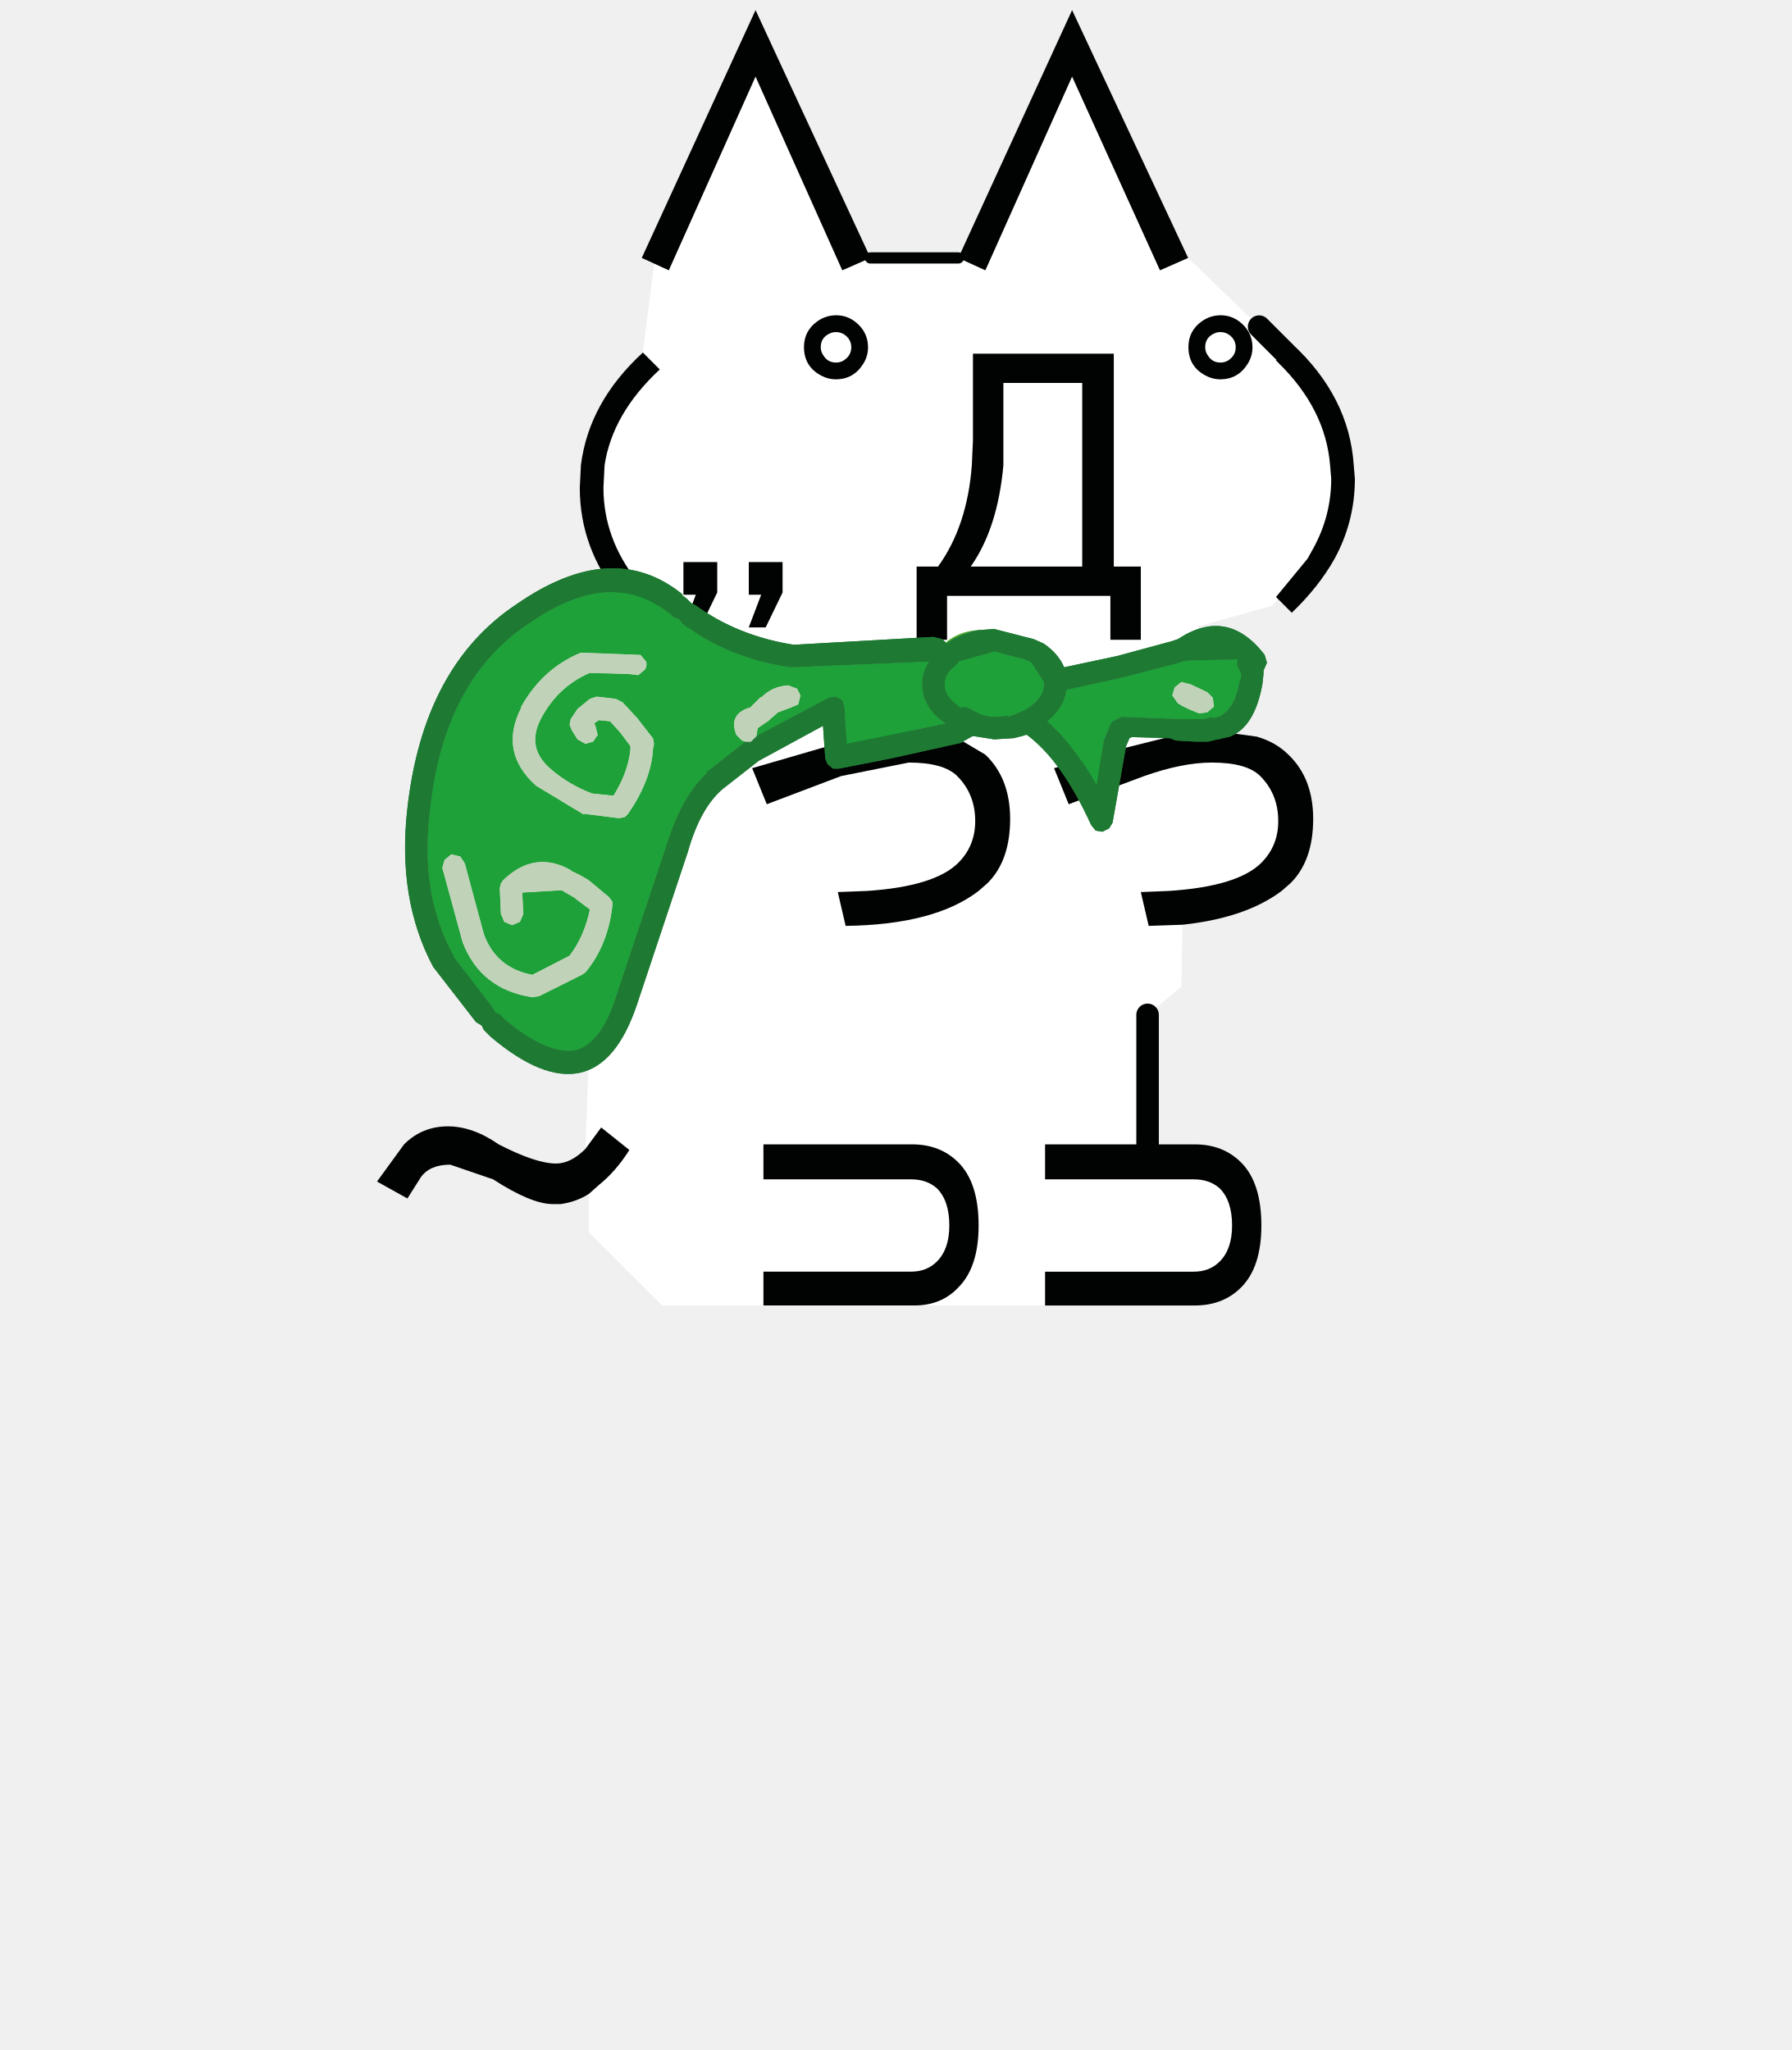
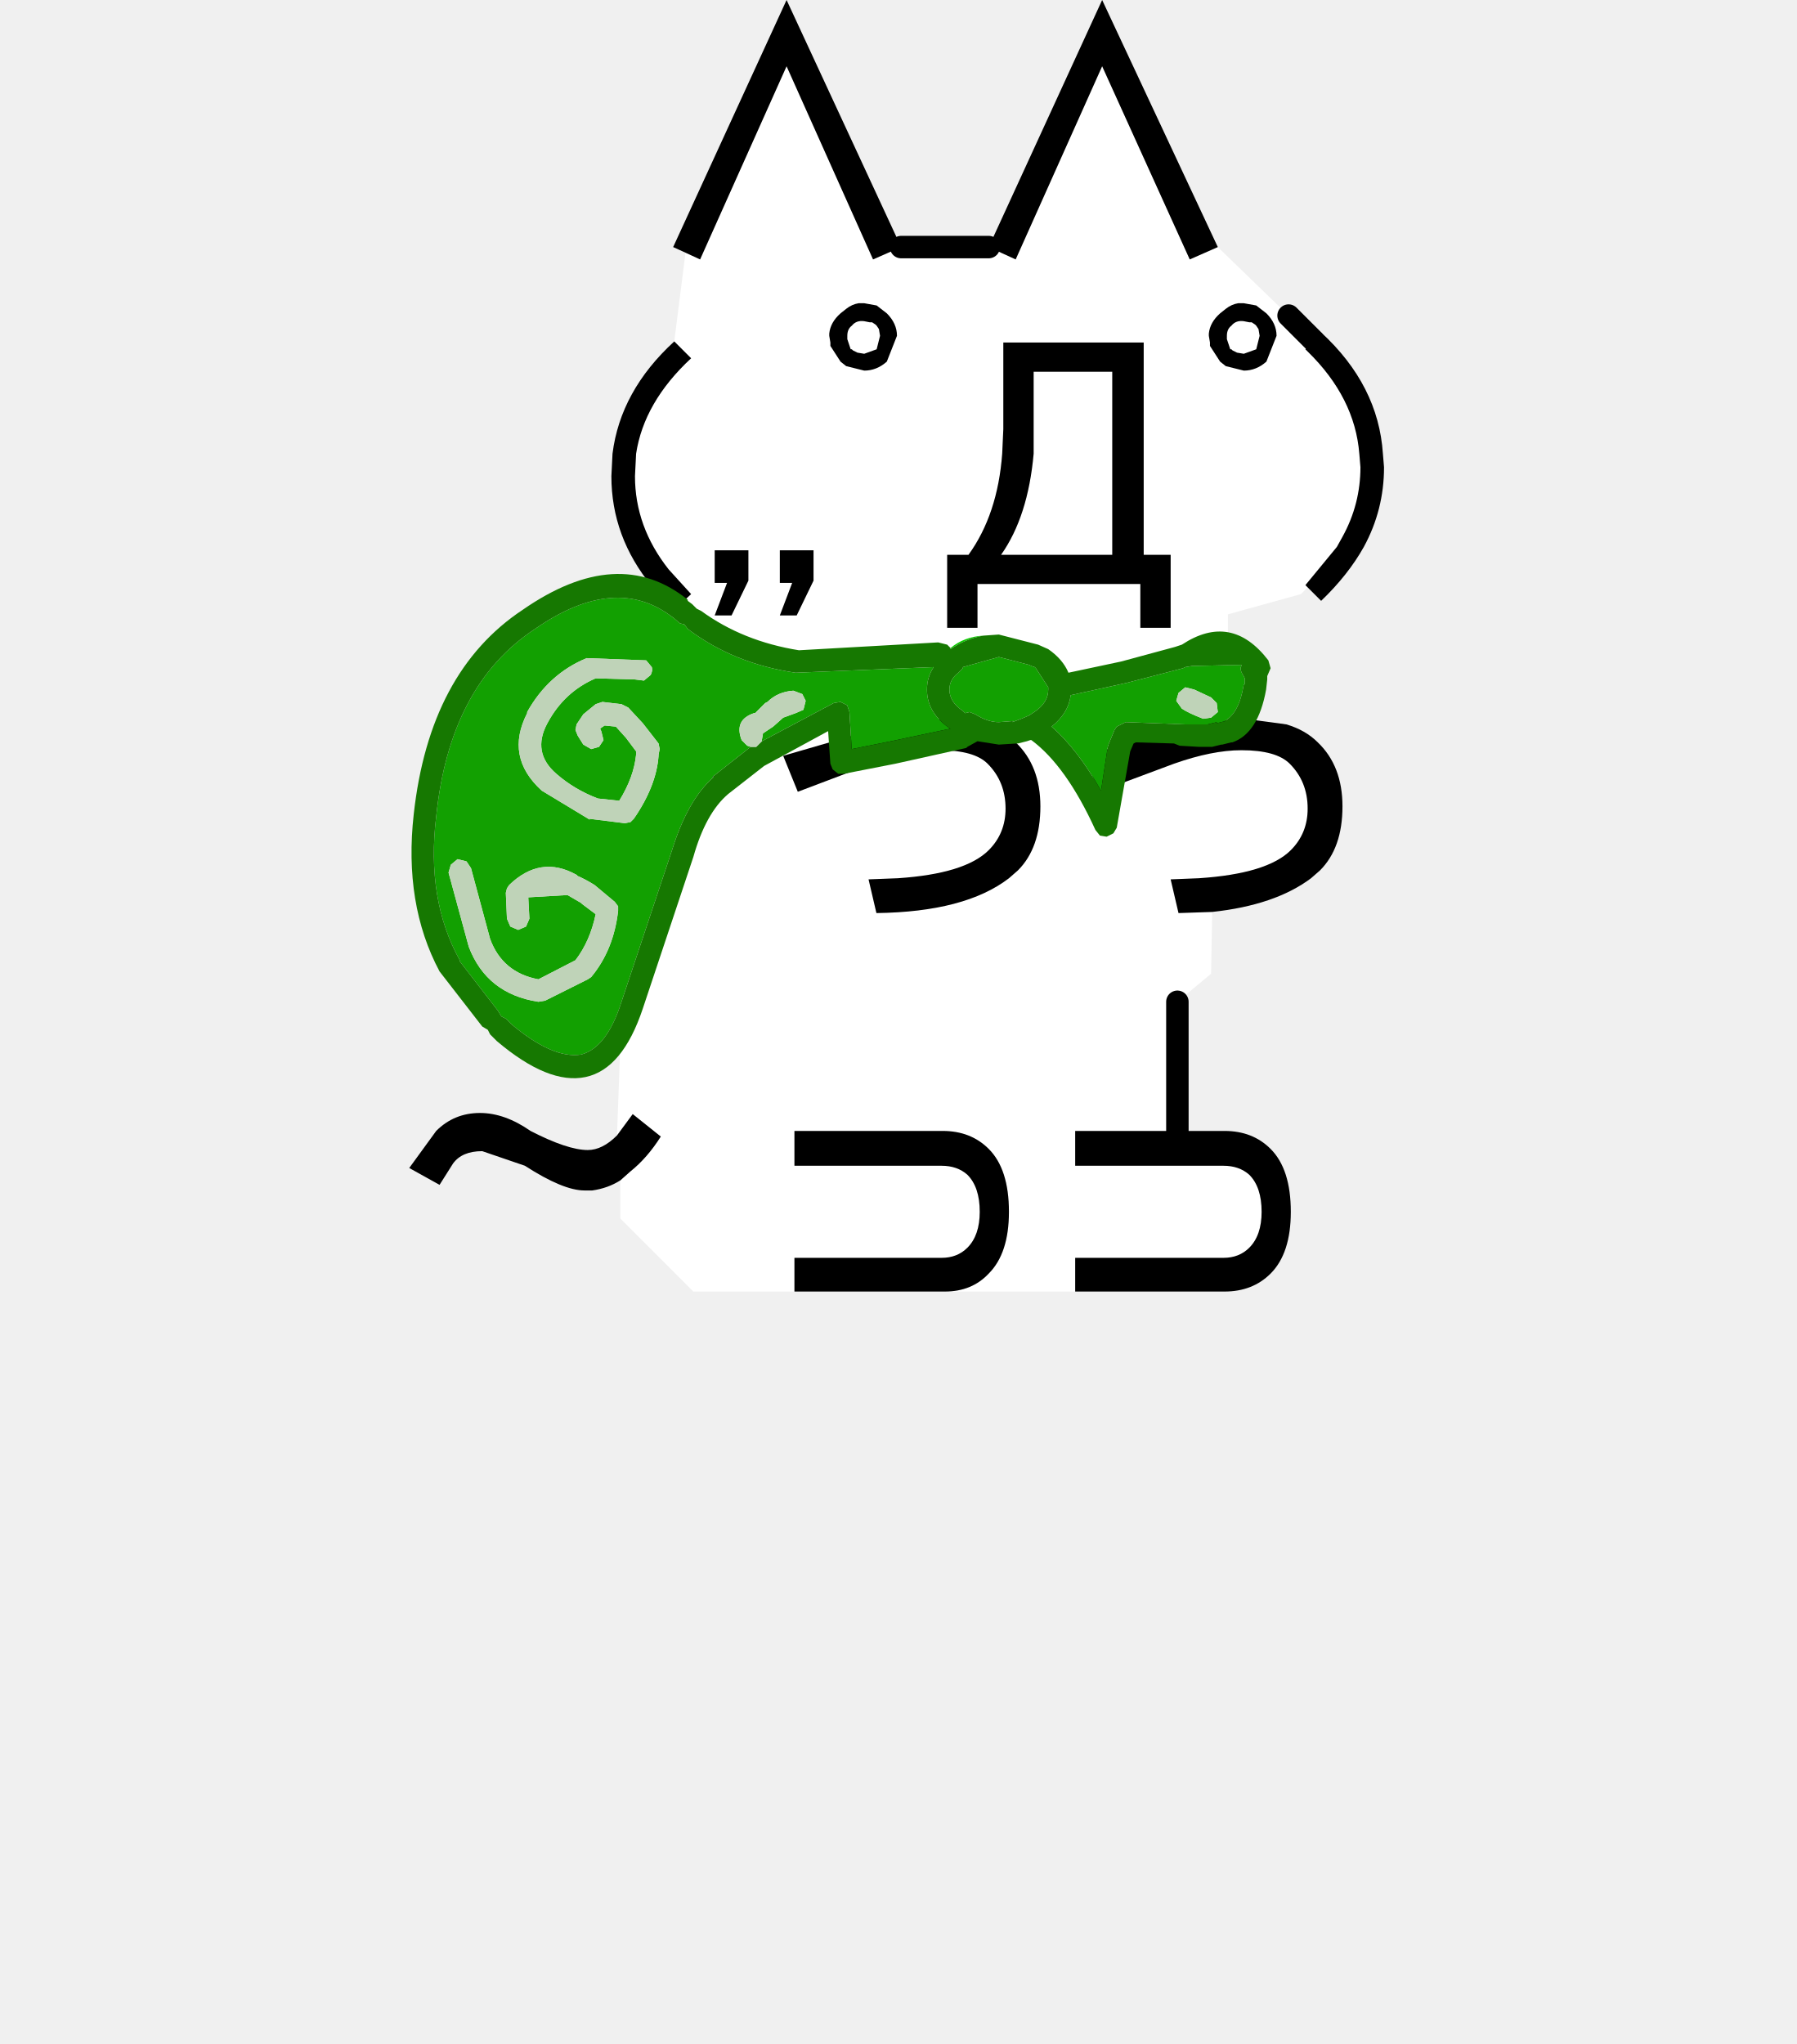
- <svg xmlns="http://www.w3.org/2000/svg" version="1.1" id="front-sitting" x="0px" y="0px" width="159px" height="182px" viewBox="0 0 159 182" style="enable-background:new 0 0 159 182;" xml:space="preserve">
-   <path style="fill:#FFFFFF;" d="M113.966,31.199l-0.699,0.8l0.199,0.2c2.801,2.733,4.332,5.767,4.6,9.101l0.1,1.199  c0,2.2-0.531,4.268-1.6,6.2l-0.5,0.9l-2.799,3.399l0.199,0.2l-0.6,0.601l-6.5,1.8v9.399l-2.5,0.4l-4,1L93.565,68.2l1.301,3.199  l6.699-2.5c2.268-0.801,4.268-1.199,6-1.199c2.068,0,3.5,0.398,4.301,1.199c1.066,1.066,1.6,2.4,1.6,4c0,1.467-0.5,2.699-1.5,3.699  c-1.4,1.4-4.133,2.234-8.199,2.5l-2.5,0.102l0.699,3l3-0.102l-0.1,5.5l-3,2.5v11.5h-9.1v3.102h13.199  c0.934,0,1.699,0.266,2.301,0.799c0.732,0.732,1.1,1.834,1.1,3.301c0,1.4-0.367,2.467-1.1,3.199c-0.602,0.6-1.367,0.9-2.301,0.9  H92.767v3H81.165c1.602,0,2.9-0.533,3.9-1.6c1.201-1.201,1.801-3.033,1.801-5.5c0-2.533-0.6-4.4-1.801-5.6  c-1.066-1.066-2.432-1.602-4.1-1.602H67.767v3.102h13.1c0.932,0,1.699,0.266,2.299,0.799c0.734,0.732,1.102,1.834,1.102,3.301  c0,1.4-0.367,2.467-1.102,3.199c-0.6,0.6-1.367,0.9-2.299,0.9h-13.1v3h-9l-6.5-6.5v-3.4l0.898-0.799c1-0.801,1.9-1.834,2.701-3.102  l-2.5-2l-1.4,1.9l0.801-21.9l3.5-25.6l0.799,0.7l1.5-1.399l-2-2.2c-2-2.533-3-5.3-3-8.3l0.1-2c0.469-3.067,2.102-5.9,4.9-8.5  l-1.5-1.5l1-7.9l1.301,0.6L67.065,6.8l7.701,17.199l2.5-1.1h7.799l2.4,1.1L95.165,6.8l7.801,17.199l2.5-1.1l6.301,6.1l2.299,2.2  H113.966 M86.267,41.3c-0.268,3.6-1.268,6.6-3,9h-1.9v6.5h2.699v-3.9h14.5v3.9h2.701v-6.5h-2.4v-18.9h-12.5v7.7L86.267,41.3   M89.065,39.1v-5.101h7V50.3h-9.9c1.602-2.268,2.566-5.268,2.9-9V39.1 M84.767,65.399l-3.801-0.5l-4,0.5l-4,1L66.767,68.2  l1.299,3.199l6.6-2.5l6-1.199c2.066,0,3.5,0.398,4.301,1.199c1.066,1.066,1.6,2.4,1.6,4c0,1.467-0.5,2.699-1.5,3.699  c-1.4,1.4-4.1,2.234-8.1,2.5l-2.6,0.102l0.699,3c5.268-0.066,9.201-1.102,11.801-3.102l0.799-0.699c1.334-1.332,2-3.234,2-5.699  c0-2.4-0.732-4.301-2.199-5.701L84.767,65.399 M67.966,55.699l1.5-3.1v-2.7h-3v2.9h1.1l-1.1,2.899H67.966 M63.665,52.6v-2.7h-3v2.9  h1.102l-1.102,2.899h1.5L63.665,52.6" />
-   <path style="fill:#010202;" d="M95.165,0.899l10.301,22l-2.5,1.1L95.165,6.8l-7.699,17.199l-2.4-1.1L95.165,0.899 M56.966,22.899  l10.1-22l10.201,22l-2.5,1.1L67.065,6.8l-7.699,17.199l-1.301-0.6L56.966,22.899 M55.065,53.1c-2.4-2.934-3.6-6.2-3.6-9.8l0.1-2  c0.467-3.733,2.301-7.067,5.5-10l1.5,1.5c-2.799,2.6-4.432,5.433-4.9,8.5l-0.1,2c0,3,1,5.767,3,8.3l2,2.2l-1.5,1.399l-0.799-0.7  L55.065,53.1 M49.767,106.899h-0.701c-1.268,0-3.033-0.734-5.299-2.199l-3.801-1.301c-1.199,0-2.066,0.367-2.6,1.1l-1.201,1.9  l-2.699-1.5l2.4-3.301c1.066-1.066,2.365-1.6,3.9-1.6c1.465,0,2.965,0.533,4.5,1.6c2.199,1.133,3.898,1.701,5.1,1.701  c0.865,0,1.732-0.434,2.6-1.301l1.4-1.9l2.5,2c-0.801,1.268-1.701,2.301-2.701,3.102l-0.898,0.799  C51.532,106.466,50.7,106.767,49.767,106.899 M67.767,115.899v-3h13.1c0.932,0,1.699-0.301,2.299-0.9  c0.734-0.732,1.102-1.799,1.102-3.199c0-1.467-0.367-2.568-1.102-3.301c-0.6-0.533-1.367-0.799-2.299-0.799h-13.1v-3.102h13.199  c1.668,0,3.033,0.535,4.1,1.602c1.201,1.199,1.801,3.066,1.801,5.6c0,2.467-0.6,4.299-1.801,5.5c-1,1.066-2.299,1.6-3.9,1.6H67.767   M106.065,101.599c1.666,0,3.033,0.535,4.1,1.602c1.201,1.199,1.801,3.066,1.801,5.6c0,2.467-0.6,4.299-1.801,5.5  c-1.066,1.066-2.434,1.6-4.1,1.6H92.767v-3h13.199c0.934,0,1.699-0.301,2.301-0.9c0.732-0.732,1.1-1.799,1.1-3.199  c0-1.467-0.367-2.568-1.1-3.301c-0.602-0.533-1.367-0.799-2.301-0.799H92.767v-3.102h9.1H106.065 M107.866,64.899l3.699,0.5  c1.135,0.332,2.068,0.867,2.801,1.6c1.467,1.4,2.199,3.301,2.199,5.701c0,2.465-0.666,4.367-2,5.699l-0.799,0.699  c-2.133,1.602-5.066,2.602-8.801,3l-3,0.102l-0.699-3l2.5-0.102c4.066-0.266,6.799-1.1,8.199-2.5c1-1,1.5-2.232,1.5-3.699  c0-1.6-0.533-2.934-1.6-4c-0.801-0.801-2.232-1.199-4.301-1.199c-1.732,0-3.732,0.398-6,1.199l-6.699,2.5L93.565,68.2l6.301-1.801  l4-1l2.5-0.4L107.866,64.899 M114.065,31.199l0.6-0.7c3.4,3.134,5.234,6.733,5.5,10.801l0.102,1.199c0,2.533-0.602,4.9-1.801,7.101  c-0.934,1.666-2.199,3.267-3.801,4.8l-1.199-1.2l-0.199-0.2l2.799-3.399l0.5-0.9c1.068-1.933,1.6-4,1.6-6.2l-0.1-1.199  c-0.268-3.334-1.799-6.367-4.6-9.101l-0.199-0.2l0.699-0.8H114.065 M86.366,39.1v-7.7h12.5v18.9h2.4v6.5h-2.701v-3.9h-14.5v3.9  h-2.699v-6.5h1.9c1.732-2.4,2.732-5.4,3-9L86.366,39.1 M89.065,41.3c-0.334,3.732-1.299,6.732-2.9,9h9.9V33.999h-7V39.1V41.3   M87.466,66.999c1.467,1.4,2.199,3.301,2.199,5.701c0,2.465-0.666,4.367-2,5.699l-0.799,0.699c-2.6,2-6.533,3.035-11.801,3.102  l-0.699-3l2.6-0.102c4-0.266,6.699-1.1,8.1-2.5c1-1,1.5-2.232,1.5-3.699c0-1.6-0.533-2.934-1.6-4  c-0.801-0.801-2.234-1.199-4.301-1.199l-6,1.199l-6.6,2.5L66.767,68.2l6.199-1.801l4-1l4-0.5l3.801,0.5L87.466,66.999   M66.466,55.699l1.1-2.899h-1.1v-2.9h3v2.7l-1.5,3.1H66.466 M62.165,55.699h-1.5l1.102-2.899h-1.102v-2.9h3v2.7L62.165,55.699" />
-   <path style="fill:none;stroke:#010202;stroke-width:2;stroke-linecap:round;stroke-linejoin:round;stroke-miterlimit:3;" d="  M101.866,101.599v-11.5 M113.966,31.199l-2.199-2.2" />
-   <path style="fill:none;stroke:#010202;stroke-linecap:round;stroke-linejoin:round;stroke-miterlimit:3;" d="M85.065,22.899h-7.799" />
-   <path style="fill:#010202;" d="M105.49,30.81c0,1.149,0.513,2.001,1.522,2.532c0.412,0.223,0.849,0.336,1.298,0.336  c1.028,0,1.838-0.443,2.401-1.315c0.31-0.464,0.466-0.979,0.466-1.529c0-0.738-0.251-1.383-0.752-1.917  c-0.581-0.615-1.276-0.928-2.067-0.928c-0.6,0-1.155,0.174-1.654,0.517C105.898,29.072,105.49,29.847,105.49,30.81z M108.334,32.187  c-0.494,0-0.861-0.208-1.129-0.644c-0.151-0.218-0.225-0.45-0.225-0.709c0-0.552,0.234-0.94,0.718-1.188  c0.209-0.111,0.417-0.165,0.636-0.165c0.33,0,0.619,0.108,0.881,0.327c0.317,0.277,0.473,0.613,0.473,1.026  c0,0.399-0.148,0.728-0.452,1.004C108.974,32.072,108.679,32.187,108.334,32.187z" />
-   <path style="fill:#010202;" d="M71.365,30.81c0,1.149,0.513,2.001,1.522,2.532c0.412,0.223,0.849,0.336,1.298,0.336  c1.028,0,1.838-0.443,2.401-1.315c0.31-0.464,0.466-0.979,0.466-1.529c0-0.738-0.251-1.383-0.752-1.917  c-0.581-0.615-1.276-0.928-2.067-0.928c-0.6,0-1.155,0.174-1.654,0.517C71.773,29.072,71.365,29.847,71.365,30.81z M74.209,32.187  c-0.494,0-0.861-0.208-1.129-0.644c-0.151-0.218-0.225-0.45-0.225-0.709c0-0.552,0.234-0.94,0.718-1.188  c0.209-0.111,0.417-0.165,0.636-0.165c0.33,0,0.619,0.108,0.881,0.327c0.317,0.277,0.473,0.613,0.473,1.026  c0,0.399-0.148,0.728-0.452,1.004C74.849,32.072,74.554,32.187,74.209,32.187z" />
-   <path style="fill:#4DAD33;" d="M86.858,55.943c-1.068,0.2-2.033,0.6-2.9,1.2v-0.101C84.759,56.376,85.724,56.009,86.858,55.943" />
-   <path style="fill:#1DA138;" d="M62.858,68.443l-0.1,0.1h0.1c-1.533,1.334-2.768,3.5-3.701,6.5l-4.5,13.5  c-0.867,2.732-2.066,4.301-3.6,4.701c-1.666,0.266-3.732-0.633-6.199-2.701l-0.5-0.5l-0.4-0.199l-0.301-0.5l-3.398-4.4v-0.1  c-2-3.6-2.701-7.867-2.102-12.801c0.801-7.8,3.734-13.366,8.801-16.699c4.801-3.334,8.9-3.667,12.301-1l-0.102-0.101l0.701,0.601  l0.4,0.1l0.299,0.4c2.732,2.066,5.934,3.366,9.6,3.899l12.301-0.5c-0.4,0.601-0.6,1.267-0.6,2c0,1.4,0.699,2.567,2.1,3.5h-0.1  l-5.201,1.101l-3.5,0.699l-0.199-3.3l-0.199-0.6l-0.602-0.3l-0.6,0.1l-6.4,3.4v-0.101l0.102-0.6l0.898-0.601l0.9-0.8l1.1-0.399  l0.701-0.301l0.199-0.8l-0.299-0.6l-0.801-0.3c-0.934,0.066-1.699,0.399-2.301,1l-0.199,0.1l-0.5,0.5l-0.1,0.1l-0.301,0.301h-0.1  c-1.199,0.399-1.566,1.199-1.1,2.399l0.5,0.5l0.299,0.101L62.858,68.443 M85.058,58.843v-0.101l3.201-0.899l2.699,0.699l0.199,0.101  l0.301,0.1l0.1,0.101l1.1,1.699v0.2c0,0.733-0.367,1.367-1.1,1.9l-0.6,0.399l-0.699,0.301l-0.801,0.3l0.1-0.101l-1.299,0.101  c-0.668,0-1.367-0.233-2.102-0.7l-0.5-0.2l-0.398,0.101l-0.102-0.101l-0.1-0.1c-0.799-0.533-1.199-1.167-1.199-1.9  c0-0.6,0.268-1.1,0.799-1.5l0.201-0.2L85.058,58.843 M94.657,61.243l5-1.1l5-1.3l0.201-0.101l0.6-0.1l4.4-0.101v0.101  c-0.135,0.2-0.068,0.5,0.199,0.899l0.1,0.2v0.101v0.399l-0.1,0.101c-0.268,1.666-0.834,2.733-1.699,3.199h0.1l-0.801,0.2v-0.1  l-0.799,0.2h-0.801h-1.199l-5.301-0.2l-0.799,0.399l-0.201,0.301l-0.5,1.199l-0.1,0.301l-0.6,3.899c-1.4-2.467-2.867-4.366-4.4-5.7  C93.958,63.243,94.524,62.31,94.657,61.243 M104.858,60.542l-0.6,0.5l-0.201,0.7l0.5,0.7c0.4,0.267,1.033,0.566,1.9,0.9l0.699-0.101  l0.602-0.5l-0.102-0.8l-0.5-0.5l-1.5-0.7L104.858,60.542 M55.858,59.843l0.799,0.1l0.602-0.5c0.133-0.267,0.166-0.5,0.1-0.7  l-0.5-0.6l-5.301-0.2c-2.268,0.934-4.033,2.533-5.299,4.8v0.101c-1.334,2.6-0.9,4.899,1.299,6.899l4.301,2.601l-0.1-0.101l3.199,0.4  l0.5-0.101l0.301-0.3c1.332-1.933,2.066-3.8,2.199-5.6v-0.101l0.1-0.5l-0.1-0.5l-1.4-1.8l-1.299-1.399l-0.602-0.301l-1.699-0.199  l-0.6,0.199l-1.1,0.9l-0.602,0.9l-0.1,0.5l0.201,0.5l0.5,0.8l0.699,0.399l0.699-0.199l0.4-0.601l-0.199-0.8l-0.1-0.2l0.1-0.1  l0.299-0.2l1,0.1l0.9,1l0.9,1.2v0.2v0.1c-0.133,1.334-0.633,2.7-1.5,4.101l-1.9-0.2c-1.4-0.533-2.633-1.267-3.699-2.2  c-1.467-1.267-1.732-2.767-0.801-4.5c1-1.866,2.434-3.2,4.301-4L55.858,59.843 M50.657,77.244c-2.133-1.201-4.133-0.9-6,0.898  l-0.199,0.301l-0.1,0.4l0.1,2.299l0.301,0.701l0.699,0.299l0.699-0.299l0.301-0.701l-0.1-1.898l3.4-0.201h0.1l1.199,0.701l0.1,0.1  l1.201,0.9c-0.334,1.6-0.934,2.965-1.801,4.1l-3.299,1.699c-2.133-0.4-3.566-1.6-4.301-3.6l-1.699-6.301l-0.4-0.6l-0.801-0.199  l-0.6,0.5l-0.199,0.699l1.799,6.6c1.068,2.801,3.135,4.434,6.201,4.9l0.6-0.1l3.799-1.9l0.301-0.199c1.332-1.6,2.133-3.568,2.4-5.9  v-0.4l-0.301-0.4l-1.799-1.5c-0.535-0.332-1.035-0.6-1.5-0.799L50.657,77.244" />
-   <path style="fill:#010202;" d="M62.858,68.542h-0.1l0.1-0.1V68.542 M112.058,60.643v0.1V60.643" />
-   <path style="fill:#1E7933;" d="M62.858,68.443l3.299-2.6h0.5l0.5-0.5l6.4-3.4l0.6-0.1l0.602,0.3l0.199,0.6l0.199,3.3l3.5-0.699  l5.201-1.101h0.1c-1.4-0.933-2.1-2.1-2.1-3.5c0-0.733,0.199-1.399,0.6-2l-12.301,0.5c-3.666-0.533-6.867-1.833-9.6-3.899l-0.299-0.4  l-0.4-0.1l-0.701-0.601l0.102,0.101c-3.4-2.667-7.5-2.334-12.301,1c-5.066,3.333-8,8.899-8.801,16.699  c-0.6,4.934,0.102,9.201,2.102,12.801v0.1l3.398,4.4l0.301,0.5l0.4,0.199l0.5,0.5c2.467,2.068,4.533,2.967,6.199,2.701  c1.533-0.4,2.732-1.969,3.6-4.701l4.5-13.5c0.934-3,2.168-5.166,3.701-6.5V68.443 M83.958,57.143c0.867-0.601,1.832-1,2.9-1.2  l1.4-0.1l3.5,0.899l0.898,0.4c0.867,0.6,1.469,1.3,1.801,2.1l4.699-1l4.801-1.3l0.6-0.2c2.934-1.933,5.5-1.467,7.701,1.4l0.199,0.7  l-0.301,0.699v0.301l-0.1,0.899c-0.467,2.601-1.467,4.167-3,4.7h-0.1l-0.801,0.2h-0.1l-0.799,0.2h-0.301h-0.9l-1.699-0.101l-0.5-0.2  l-3.4-0.1l-0.199,0.1l-0.301,0.7l-1.199,6.8l-0.301,0.5l-0.6,0.301l-0.6-0.101l-0.4-0.5c-1.732-3.8-3.635-6.467-5.701-8h-0.1  l-0.299,0.101l-0.801,0.199h-0.1l-1.6,0.101l-1.9-0.3l-0.9,0.5l-0.1,0.1l-6.301,1.4l-4.6,0.899h-0.5l-0.5-0.399l-0.199-0.5  l-0.201-2.9l-5.699,3.1l-3.201,2.5c-1.332,1.134-2.367,3-3.1,5.6l-4.5,13.5c-1.199,3.602-2.9,5.633-5.1,6.102  c-2.199,0.465-4.832-0.602-7.9-3.201l-0.1-0.1l-0.5-0.5l-0.199-0.4l-0.5-0.299l-3.801-4.9c-2.133-4-2.9-8.666-2.301-14  c0.934-8.467,4.168-14.533,9.701-18.2c5.666-3.934,10.566-4.233,14.699-0.9v0.101l0.4,0.3l0.4,0.399l0.4,0.2  c2.465,1.8,5.367,2.967,8.699,3.5l12.4-0.7l0.799,0.2l0.301,0.3V57.143 M84.858,59.042l-0.201,0.2c-0.531,0.4-0.799,0.9-0.799,1.5  c0,0.733,0.4,1.367,1.199,1.9l0.1,0.1l0.102,0.101l0.398-0.101l0.5,0.2c0.734,0.467,1.434,0.7,2.102,0.7l1.299-0.101l-0.1,0.101  l0.801-0.3l0.699-0.301l0.6-0.399c0.732-0.533,1.1-1.167,1.1-1.9v-0.2l-1.1-1.699l-0.1-0.101l-0.301-0.1l-0.199-0.101l-2.699-0.699  l-3.201,0.899v0.101L84.858,59.042 M92.958,64.042c1.533,1.334,3,3.233,4.4,5.7l0.6-3.899l0.1-0.301l0.5-1.199l0.201-0.301  l0.799-0.399l5.301,0.2h1.199h0.801l0.799-0.2v0.1l0.801-0.2h-0.1c0.865-0.466,1.432-1.533,1.699-3.199l0.1-0.101v-0.399v-0.101  l-0.1-0.2c-0.268-0.399-0.334-0.699-0.199-0.899v-0.101l-4.4,0.101l-0.6,0.1l-0.201,0.101l-5,1.3l-5,1.1  C94.524,62.31,93.958,63.243,92.958,64.042" />
-   <path style="fill:#C0D3B8;" d="M66.657,65.843h-0.5l-0.299-0.101l-0.5-0.5c-0.467-1.2-0.1-2,1.1-2.399h0.1l0.301-0.301l0.1-0.1  l0.5-0.5l0.199-0.1c0.602-0.601,1.367-0.934,2.301-1l0.801,0.3l0.299,0.6l-0.199,0.8l-0.701,0.301l-1.1,0.399l-0.9,0.8l-0.898,0.601  l-0.102,0.6v0.101L66.657,65.843 M105.657,60.743l1.5,0.7l0.5,0.5l0.102,0.8l-0.602,0.5l-0.699,0.101  c-0.867-0.334-1.5-0.634-1.9-0.9l-0.5-0.7l0.201-0.7l0.6-0.5L105.657,60.743 M52.358,59.743c-1.867,0.8-3.301,2.134-4.301,4  c-0.932,1.733-0.666,3.233,0.801,4.5c1.066,0.934,2.299,1.667,3.699,2.2l1.9,0.2c0.867-1.4,1.367-2.767,1.5-4.101v-0.1v-0.2  l-0.9-1.2l-0.9-1l-1-0.1l-0.299,0.2l-0.1,0.1l0.1,0.2l0.199,0.8l-0.4,0.601l-0.699,0.199l-0.699-0.399l-0.5-0.8l-0.201-0.5l0.1-0.5  l0.602-0.9l1.1-0.9l0.6-0.199l1.699,0.199l0.602,0.301l1.299,1.399l1.4,1.8l0.1,0.5l-0.1,0.5v0.101  c-0.133,1.8-0.867,3.667-2.199,5.6l-0.301,0.3l-0.5,0.101l-3.199-0.4l0.1,0.101l-4.301-2.601c-2.199-2-2.633-4.3-1.299-6.899v-0.101  c1.266-2.267,3.031-3.866,5.299-4.8l5.301,0.2l0.5,0.6c0.066,0.2,0.033,0.434-0.1,0.7l-0.602,0.5l-0.799-0.1L52.358,59.743   M50.759,77.343c0.465,0.199,0.965,0.467,1.5,0.799l1.799,1.5l0.301,0.4v0.4c-0.268,2.332-1.068,4.301-2.4,5.9l-0.301,0.199  l-3.799,1.9l-0.6,0.1c-3.066-0.467-5.133-2.1-6.201-4.9l-1.799-6.6l0.199-0.699l0.6-0.5l0.801,0.199l0.4,0.6l1.699,6.301  c0.734,2,2.168,3.199,4.301,3.6l3.299-1.699c0.867-1.135,1.467-2.5,1.801-4.1l-1.201-0.9l-0.1-0.1l-1.199-0.701h-0.1l-3.4,0.201  l0.1,1.898l-0.301,0.701l-0.699,0.299l-0.699-0.299l-0.301-0.701l-0.1-2.299l0.1-0.4l0.199-0.301c1.867-1.799,3.867-2.1,6-0.898  L50.759,77.343" />
-   <g id="_x38_82_3_" transform="matrix(1, 0, 0, 1, 15.05, 7.95)">
-     <path style="fill:#4DAD33;" d="M71.808,47.993c-1.068,0.2-2.033,0.6-2.9,1.2v-0.101C69.709,48.426,70.674,48.059,71.808,47.993" />
-     <path style="fill:#1DA138;" d="M47.808,60.493l-0.1,0.1h0.1c-1.533,1.334-2.768,3.5-3.701,6.5l-4.5,13.5   c-0.867,2.732-2.066,4.301-3.6,4.701c-1.666,0.266-3.732-0.633-6.199-2.701l-0.5-0.5l-0.4-0.199l-0.301-0.5l-3.398-4.4v-0.1   c-2-3.6-2.701-7.867-2.102-12.801c0.801-7.8,3.734-13.366,8.801-16.699c4.801-3.334,8.9-3.667,12.301-1l-0.102-0.101l0.701,0.601   l0.4,0.1l0.299,0.4c2.732,2.066,5.934,3.366,9.6,3.899l12.301-0.5c-0.4,0.601-0.6,1.267-0.6,2c0,1.4,0.699,2.567,2.1,3.5h-0.1   l-5.201,1.101l-3.5,0.699l-0.199-3.3l-0.199-0.6l-0.602-0.3l-0.6,0.1l-6.4,3.4v-0.101l0.102-0.6l0.898-0.601l0.9-0.8l1.1-0.399   l0.701-0.301l0.199-0.8l-0.299-0.6l-0.801-0.3c-0.934,0.066-1.699,0.399-2.301,1l-0.199,0.1l-0.5,0.5l-0.1,0.1l-0.301,0.301h-0.1   c-1.199,0.399-1.566,1.199-1.1,2.399l0.5,0.5l0.299,0.101L47.808,60.493 M70.008,50.893v-0.101l3.201-0.899l2.699,0.699   l0.199,0.101l0.301,0.1l0.1,0.101l1.1,1.699v0.2c0,0.733-0.367,1.367-1.1,1.9l-0.6,0.399l-0.699,0.301l-0.801,0.3l0.1-0.101   l-1.299,0.101c-0.668,0-1.367-0.233-2.102-0.7l-0.5-0.2l-0.398,0.101l-0.102-0.101l-0.1-0.1c-0.799-0.533-1.199-1.167-1.199-1.9   c0-0.6,0.268-1.1,0.799-1.5l0.201-0.2L70.008,50.893 M79.607,53.293l5-1.1l5-1.3l0.201-0.101l0.6-0.1l4.4-0.101v0.101   c-0.135,0.2-0.068,0.5,0.199,0.899l0.1,0.2v0.101v0.399l-0.1,0.101c-0.268,1.666-0.834,2.733-1.699,3.199h0.1l-0.801,0.2v-0.1   l-0.799,0.2h-0.801h-1.199l-5.301-0.2l-0.799,0.399l-0.201,0.301l-0.5,1.199l-0.1,0.301l-0.6,3.899c-1.4-2.467-2.867-4.366-4.4-5.7   C78.908,55.293,79.474,54.36,79.607,53.293 M89.808,52.592l-0.6,0.5l-0.201,0.7l0.5,0.7c0.4,0.267,1.033,0.566,1.9,0.9l0.699-0.101   l0.602-0.5l-0.102-0.8l-0.5-0.5l-1.5-0.7L89.808,52.592 M40.808,51.893l0.799,0.1l0.602-0.5c0.133-0.267,0.166-0.5,0.1-0.7   l-0.5-0.6l-5.301-0.2c-2.268,0.934-4.033,2.533-5.299,4.8v0.101c-1.334,2.6-0.9,4.899,1.299,6.899l4.301,2.601l-0.1-0.101   l3.199,0.4l0.5-0.101l0.301-0.3c1.332-1.933,2.066-3.8,2.199-5.6v-0.101l0.1-0.5l-0.1-0.5l-1.4-1.8l-1.299-1.399l-0.602-0.301   l-1.699-0.199l-0.6,0.199l-1.1,0.9l-0.602,0.9l-0.1,0.5l0.201,0.5l0.5,0.8l0.699,0.399l0.699-0.199l0.4-0.601l-0.199-0.8l-0.1-0.2   l0.1-0.1l0.299-0.2l1,0.1l0.9,1l0.9,1.2v0.2v0.1c-0.133,1.334-0.633,2.7-1.5,4.101l-1.9-0.2c-1.4-0.533-2.633-1.267-3.699-2.2   c-1.467-1.267-1.732-2.767-0.801-4.5c1-1.866,2.434-3.2,4.301-4L40.808,51.893 M35.607,69.294c-2.133-1.201-4.133-0.9-6,0.898   l-0.199,0.301l-0.1,0.4l0.1,2.299l0.301,0.701l0.699,0.299l0.699-0.299l0.301-0.701l-0.1-1.898l3.4-0.201h0.1l1.199,0.701l0.1,0.1   l1.201,0.9c-0.334,1.6-0.934,2.965-1.801,4.1l-3.299,1.699c-2.133-0.4-3.566-1.6-4.301-3.6l-1.699-6.301l-0.4-0.6l-0.801-0.199   l-0.6,0.5l-0.199,0.699l1.799,6.6c1.068,2.801,3.135,4.434,6.201,4.9l0.6-0.1l3.799-1.9l0.301-0.199c1.332-1.6,2.133-3.568,2.4-5.9   v-0.4l-0.301-0.4l-1.799-1.5c-0.535-0.332-1.035-0.6-1.5-0.799L35.607,69.294" />
-     <path style="fill:#010202;" d="M47.808,60.592h-0.1l0.1-0.1V60.592 M97.008,52.693v0.1V52.693" />
-     <path style="fill:#1E7933;" d="M47.808,60.493l3.299-2.6h0.5l0.5-0.5l6.4-3.4l0.6-0.1l0.602,0.3l0.199,0.6l0.199,3.3l3.5-0.699   l5.201-1.101h0.1c-1.4-0.933-2.1-2.1-2.1-3.5c0-0.733,0.199-1.399,0.6-2l-12.301,0.5c-3.666-0.533-6.867-1.833-9.6-3.899   l-0.299-0.4l-0.4-0.1l-0.701-0.601l0.102,0.101c-3.4-2.667-7.5-2.334-12.301,1c-5.066,3.333-8,8.899-8.801,16.699   c-0.6,4.934,0.102,9.201,2.102,12.801v0.1l3.398,4.4l0.301,0.5l0.4,0.199l0.5,0.5c2.467,2.068,4.533,2.967,6.199,2.701   c1.533-0.4,2.732-1.969,3.6-4.701l4.5-13.5c0.934-3,2.168-5.166,3.701-6.5V60.493 M68.908,49.193c0.867-0.601,1.832-1,2.9-1.2   l1.4-0.1l3.5,0.899l0.898,0.4c0.867,0.6,1.469,1.3,1.801,2.1l4.699-1l4.801-1.3l0.6-0.2c2.934-1.933,5.5-1.467,7.701,1.4l0.199,0.7   l-0.301,0.699v0.301l-0.1,0.899c-0.467,2.601-1.467,4.167-3,4.7h-0.1l-0.801,0.2h-0.1l-0.799,0.2h-0.301h-0.9l-1.699-0.101   l-0.5-0.2l-3.4-0.1l-0.199,0.1l-0.301,0.7l-1.199,6.8l-0.301,0.5l-0.6,0.301l-0.6-0.101l-0.4-0.5c-1.732-3.8-3.635-6.467-5.701-8   h-0.1l-0.299,0.101l-0.801,0.199h-0.1l-1.6,0.101l-1.9-0.3l-0.9,0.5l-0.1,0.1l-6.301,1.4l-4.6,0.899h-0.5l-0.5-0.399l-0.199-0.5   l-0.201-2.9l-5.699,3.1l-3.201,2.5c-1.332,1.134-2.367,3-3.1,5.6l-4.5,13.5c-1.199,3.602-2.9,5.633-5.1,6.102   c-2.199,0.465-4.832-0.602-7.9-3.201l-0.1-0.1l-0.5-0.5l-0.199-0.4l-0.5-0.299l-3.801-4.9c-2.133-4-2.9-8.666-2.301-14   c0.934-8.467,4.168-14.533,9.701-18.2c5.666-3.934,10.566-4.233,14.699-0.9v0.101l0.4,0.3l0.4,0.399l0.4,0.2   c2.465,1.8,5.367,2.967,8.699,3.5l12.4-0.7l0.799,0.2l0.301,0.3V49.193 M69.808,51.092l-0.201,0.2c-0.531,0.4-0.799,0.9-0.799,1.5   c0,0.733,0.4,1.367,1.199,1.9l0.1,0.1l0.102,0.101l0.398-0.101l0.5,0.2c0.734,0.467,1.434,0.7,2.102,0.7l1.299-0.101l-0.1,0.101   l0.801-0.3l0.699-0.301l0.6-0.399c0.732-0.533,1.1-1.167,1.1-1.9v-0.2l-1.1-1.699l-0.1-0.101l-0.301-0.1l-0.199-0.101l-2.699-0.699   l-3.201,0.899v0.101L69.808,51.092 M77.908,56.092c1.533,1.334,3,3.233,4.4,5.7l0.6-3.899l0.1-0.301l0.5-1.199l0.201-0.301   l0.799-0.399l5.301,0.2h1.199h0.801l0.799-0.2v0.1l0.801-0.2h-0.1c0.865-0.466,1.432-1.533,1.699-3.199l0.1-0.101v-0.399v-0.101   l-0.1-0.2c-0.268-0.399-0.334-0.699-0.199-0.899v-0.101l-4.4,0.101l-0.6,0.1l-0.201,0.101l-5,1.3l-5,1.1   C79.474,54.36,78.908,55.293,77.908,56.092" />
-     <path style="fill:#C0D3B8;" d="M51.607,57.893h-0.5l-0.299-0.101l-0.5-0.5c-0.467-1.2-0.1-2,1.1-2.399h0.1l0.301-0.301l0.1-0.1   l0.5-0.5l0.199-0.1c0.602-0.601,1.367-0.934,2.301-1l0.801,0.3l0.299,0.6l-0.199,0.8l-0.701,0.301l-1.1,0.399l-0.9,0.8   l-0.898,0.601l-0.102,0.6v0.101L51.607,57.893 M90.607,52.793l1.5,0.7l0.5,0.5l0.102,0.8l-0.602,0.5l-0.699,0.101   c-0.867-0.334-1.5-0.634-1.9-0.9l-0.5-0.7l0.201-0.7l0.6-0.5L90.607,52.793 M37.308,51.793c-1.867,0.8-3.301,2.134-4.301,4   c-0.932,1.733-0.666,3.233,0.801,4.5c1.066,0.934,2.299,1.667,3.699,2.2l1.9,0.2c0.867-1.4,1.367-2.767,1.5-4.101v-0.1v-0.2   l-0.9-1.2l-0.9-1l-1-0.1l-0.299,0.2l-0.1,0.1l0.1,0.2l0.199,0.8l-0.4,0.601l-0.699,0.199l-0.699-0.399l-0.5-0.8l-0.201-0.5l0.1-0.5   l0.602-0.9l1.1-0.9l0.6-0.199l1.699,0.199l0.602,0.301l1.299,1.399l1.4,1.8l0.1,0.5l-0.1,0.5v0.101   c-0.133,1.8-0.867,3.667-2.199,5.6l-0.301,0.3l-0.5,0.101l-3.199-0.4l0.1,0.101l-4.301-2.601c-2.199-2-2.633-4.3-1.299-6.899   v-0.101c1.266-2.267,3.031-3.866,5.299-4.8l5.301,0.2l0.5,0.6c0.066,0.2,0.033,0.434-0.1,0.7l-0.602,0.5l-0.799-0.1L37.308,51.793    M35.709,69.393c0.465,0.199,0.965,0.467,1.5,0.799l1.799,1.5l0.301,0.4v0.4c-0.268,2.332-1.068,4.301-2.4,5.9l-0.301,0.199   l-3.799,1.9l-0.6,0.1c-3.066-0.467-5.133-2.1-6.201-4.9l-1.799-6.6l0.199-0.699l0.6-0.5l0.801,0.199l0.4,0.6l1.699,6.301   c0.734,2,2.168,3.199,4.301,3.6l3.299-1.699c0.867-1.135,1.467-2.5,1.801-4.1l-1.201-0.9l-0.1-0.1l-1.199-0.701h-0.1l-3.4,0.201   l0.1,1.898l-0.301,0.701l-0.699,0.299l-0.699-0.299l-0.301-0.701l-0.1-2.299l0.1-0.4l0.199-0.301c1.867-1.799,3.867-2.1,6-0.898   L35.709,69.393" />
+ <svg xmlns="http://www.w3.org/2000/svg" xmlns:xlink="http://www.w3.org/1999/xlink" height="182" width="160">
+   <defs>
+     <g id="f" transform="translate(21.55 71)">
+       <use height="57.5" transform="translate(-21.55 -71)" width="43.4" xlink:href="#a" />
+       <use height="3" transform="translate(-3.65 -57.5)" width="21.55" xlink:href="#b" />
+     </g>
+     <g id="a">
+       <path d="M4.25-60l1.2.55 3.85-8.6 3.9 8.6 1.25-.55 3.15 3.05 1.1 1.1-1.1-1.1 1.15 1.1h-.05l-.35.4.1.1q2.1 2.05 2.3 4.55l.05.6q0 1.65-.8 3.1l-.25.45-1.4 1.7.1.1-.3.3-3.25.9v4.7l-1.25.2-2 .5-3.15.9.65 1.6L12.5-37q1.7-.6 3-.6 1.55 0 2.15.6.8.8.8 2 0 1.1-.75 1.85-1.05 1.05-4.1 1.25l-1.25.05.35 1.5 1.5-.05-.05 2.75-1.5 1.25v5.75H8.1v1.55h6.6q.7 0 1.15.4.55.55.55 1.65 0 1.05-.55 1.6-.45.45-1.15.45H8.1v1.5H2.3q1.2 0 1.95-.8.9-.9.9-2.75 0-1.9-.9-2.8-.8-.8-2.05-.8h-6.6v1.55h6.55q.7 0 1.15.4.55.55.55 1.65 0 1.05-.55 1.6-.45.45-1.15.45H-4.4v1.5h-4.5l-3.25-3.25v-1.7l.45-.4q.75-.6 1.35-1.55l-1.25-1-.7.95.4-10.95 1.75-12.8.4.35.75-.7-1-1.1q-1.5-1.9-1.5-4.15l.05-1q.35-2.3 2.45-4.25l-.75-.75.5-3.95.65.3 3.85-8.6 3.85 8.6L.35-60h3.9m2 9.2v-3.65h3.5v8.15H4.8Q6-48 6.25-50.8M4.9-51.9l-.05 1.1q-.2 2.7-1.5 4.5H2.4v3.25h1.35V-45H11v1.95h1.35v-3.25h-1.2v-9.45H4.9v3.85m.55 13.95l-1.35-.8L2.2-39l-2 .25-2 .5-3.1.9.65 1.6L-.95-37l3-.6q1.55 0 2.15.6.8.8.8 2 0 1.1-.75 1.85Q3.2-32.1.2-31.9l-1.3.05.35 1.5q3.95-.05 5.9-1.55l.4-.35q1-1 1-2.85 0-1.8-1.1-2.85M-7.2-43.6l.75-1.55v-1.35h-1.5v1.45h.55l-.55 1.45h.75m2.15 0h.75l.75-1.55v-1.35h-1.5v1.45h.55l-.55 1.45" fill="#fff" fill-rule="evenodd" transform="translate(21.55 71)" />
+       <path d="M14.45-60l-1.25.55-3.9-8.6-3.85 8.6-1.2-.55L9.3-71l5.15 11M.35-60l-1.25.55-3.85-8.6-3.85 8.6-.65-.3-.55-.25 5.05-11 5.1 11m-10.1 4.2l.75.75q-2.1 1.95-2.45 4.25l-.05 1q0 2.25 1.5 4.15l1 1.1-.75.7-.4-.35-.6-.7q-1.8-2.2-1.8-4.9l.05-1q.35-2.8 2.75-5m-2.55 35.35l.7-.95 1.25 1q-.6.95-1.35 1.55l-.45.4q-.55.35-1.25.45h-.35q-.95 0-2.65-1.1l-1.9-.65q-.9 0-1.3.55l-.6.95-1.35-.75 1.2-1.65q.8-.8 1.95-.8 1.1 0 2.25.8 1.65.85 2.55.85.65 0 1.3-.65m7.9 6.95V-15h6.55q.7 0 1.15-.45.55-.55.55-1.6 0-1.1-.55-1.65-.45-.4-1.15-.4H-4.4v-1.55h6.6q1.25 0 2.05.8.9.9.9 2.8 0 1.85-.9 2.75-.75.8-1.95.8h-6.7m12.5 0V-15h6.6q.7 0 1.15-.45.55-.55.55-1.6 0-1.1-.55-1.65-.45-.4-1.15-.4H8.1v-1.55h6.65q1.25 0 2.05.8.9.9.9 2.8 0 1.85-.9 2.75-.8.8-2.05.8H8.1m6.1-16.9l-1.5.05-.35-1.5 1.25-.05q3.05-.2 4.1-1.25.75-.75.75-1.85 0-1.2-.8-2-.6-.6-2.15-.6-1.3 0-3 .6l-3.35 1.25-.65-1.6 3.15-.9 2-.5 1.25-.2.75-.05 1.85.25q.85.25 1.4.8Q20-36.9 20-35.1q0 1.85-1 2.85l-.4.35q-1.6 1.2-4.4 1.5m4.25-14.45l-.1-.1 1.4-1.7.25-.45q.8-1.45.8-3.1l-.05-.6q-.2-2.5-2.3-4.55l-.1-.1.35-.4h.05l.3-.35q2.55 2.35 2.75 5.4l.05.6q0 1.9-.9 3.55-.7 1.25-1.9 2.4l-.6-.6M4.9-51.9v-3.85h6.25v9.45h1.2v3.25H11V-45H3.75v1.95H2.4v-3.25h.95q1.3-1.8 1.5-4.5l.05-1.1m1.35 1.1Q6-48 4.8-46.3h4.95v-8.15h-3.5v3.65m-.8 12.85q1.1 1.05 1.1 2.85 0 1.85-1 2.85l-.4.35q-1.95 1.5-5.9 1.55l-.35-1.5 1.3-.05q3-.2 4.05-1.25Q5-33.9 5-35q0-1.2-.8-2-.6-.6-2.15-.6l-3 .6-3.3 1.25-.65-1.6 3.1-.9 2-.5 2-.25 1.9.25 1.35.8m-10.5-5.65l.55-1.45h-.55v-1.45h1.5v1.35l-.75 1.55h-.75m-2.15 0h-.75l.55-1.45h-.55v-1.45h1.5v1.35l-.75 1.55" fill-rule="evenodd" transform="translate(21.55 71)" />
+       <path d="M12.65-20.65v-5.75m6.05-29.45l-1.1-1.1M4.25-60H.35" fill="none" stroke="#000" stroke-linecap="round" stroke-linejoin="round" transform="translate(21.55 71)" />
+     </g>
+     <g id="b" transform="translate(.8)">
+       <use height="3" transform="matrix(1.005 0 0 1 -.804 0)" width="4.65" xlink:href="#c" />
+       <use height="3" transform="matrix(1.005 0 0 1 16.096 0)" width="4.65" xlink:href="#c" />
+     </g>
+     <g id="e" fill-rule="evenodd">
+       <path d="M10.4-5.2q-.8.15-1.45.6v-.05q.6-.5 1.45-.55" fill="#0ccb01" transform="translate(15.05 7.95)" />
+       <path d="M.55-.5v-.05l.05-.3.45-.3.45-.4.55-.2.35-.15.1-.4-.15-.3-.4-.15q-.7.05-1.15.5l-.1.05-.25.25-.05.05-.15.15H.2q-.9.3-.55 1.2l.25.25.15.05-1.65 1.3-.05.05h.05q-1.15 1-1.85 3.25L-5.7 11.1q-.65 2.05-1.8 2.35-1.25.2-3.1-1.35l-.25-.25-.2-.1-.15-.25-1.7-2.2v-.05q-1.5-2.7-1.05-6.4.6-5.85 4.4-8.35Q-5.95-8-3.4-6l-.05-.05.35.3.2.05.15.2q2.05 1.55 4.8 1.95L8.2-3.8q-.3.45-.3 1 0 1.05 1.05 1.75H8.9L6.3-.5l-1.75.35-.1-1.65-.1-.3-.3-.15-.3.05L.55-.5M9.5-3.75v-.05l1.6-.45 1.35.35.1.05.15.05.05.05.55.85v.1q0 .55-.55.95l-.3.2-.35.15-.4.15.05-.05-.65.05q-.5 0-1.05-.35l-.25-.1-.2.05-.05-.05-.05-.05q-.6-.4-.6-.95 0-.45.4-.75l.1-.1.1-.1m4.8 1.2l2.5-.55 2.5-.65.1-.05.3-.05 2.2-.05v.05q-.1.15.1.45l.05.1v.25L22-3q-.2 1.25-.85 1.6h.05l-.4.1v-.05l-.4.1h-1l-2.65-.1-.4.2-.1.15-.25.6-.05.15-.3 1.95q-1.05-1.85-2.2-2.85.75-.6.85-1.4m5.1-.35l-.3.25-.1.35.25.35q.3.2.95.45l.35-.05.3-.25-.05-.4-.25-.25-.75-.35-.4-.1m-24.5-.35l.4.05.3-.25q.1-.2.05-.35l-.25-.3-2.65-.1q-1.7.7-2.65 2.4v.05q-1 1.95.65 3.45L-7.1 3l-.05-.05 1.6.2.25-.05.15-.15q1-1.45 1.1-2.8V.1L-4-.15l-.05-.25-.7-.9-.65-.7-.3-.15-.85-.1-.3.1-.55.45-.3.45-.05.25.1.25.25.4.35.2.35-.1.2-.3-.1-.4-.05-.1.05-.05.15-.1.5.05.45.5.45.6V.1q-.1 1-.75 2.05l-.95-.1Q-7.8 1.65-8.6.95-9.7 0-9-1.3q.75-1.4 2.15-2l1.75.05m-2.6 8.7q-1.6-.9-3 .45l-.1.15-.05.2.05 1.15.15.35.35.15.35-.15.15-.35-.05-.95 1.7-.1h.05l.6.35.05.05.6.45q-.25 1.2-.9 2.05l-1.65.85q-1.6-.3-2.15-1.8l-.85-3.15-.2-.3-.4-.1-.3.25-.1.35.9 3.3q.8 2.1 3.1 2.45l.3-.05 1.9-.95.15-.1q1-1.2 1.2-2.95v-.2l-.15-.2-.9-.75q-.4-.25-.75-.4l-.05-.05" fill="#12a001" transform="translate(15.05 7.95)" />
+       <path d="M-1.6 1.1h-.05l.05-.05v.05M23-2.8v-.05.05" transform="translate(15.05 7.95)" />
+       <path d="M.55-.5l3.2-1.7.3-.05.3.15.1.3.1 1.65L6.3-.5l2.6-.55h.05Q7.9-1.75 7.9-2.8q0-.55.3-1l-6.15.25q-2.75-.4-4.8-1.95l-.15-.2-.2-.05-.35-.3.05.05q-2.55-2-6.15.5-3.8 2.5-4.4 8.35-.45 3.7 1.05 6.4v.05l1.7 2.2.15.25.2.1.25.25q1.85 1.55 3.1 1.35 1.15-.3 1.8-2.35l2.25-6.75q.7-2.25 1.85-3.25v-.05L.05-.25H.3L.55-.5m9.85-4.7l.7-.05 1.75.45.45.2q.65.45.9 1.05l2.35-.5 2.4-.65.3-.1q2.2-1.45 3.85.7l.1.35-.15.35v.15L23-2.8q-.35 1.95-1.5 2.35h-.05l-.4.1H21l-.4.1H20l-.85-.05-.25-.1-1.7-.05-.1.05-.15.35-.6 3.4-.15.25-.3.15-.3-.05-.2-.25q-1.3-2.85-2.85-4h-.05l-.15.05-.4.1h-.05l-.8.05-.95-.15-.45.25-.05.05L6.5.5 4.2.95h-.25L3.7.75 3.6.5 3.5-.95.65.6l-1.6 1.25q-1 .85-1.55 2.8l-2.25 6.75q-.9 2.7-2.55 3.05-1.65.35-3.95-1.6l-.05-.05-.25-.25-.1-.2-.25-.15-1.9-2.45q-1.6-3-1.15-7 .7-6.35 4.85-9.1 4.25-2.95 7.35-.45v.05l.2.15.2.2.2.1Q-.3-4.95 2.2-4.55l6.2-.35.4.1.15.15v.05q.65-.45 1.45-.6m3.9 2.65q-.1.8-.85 1.4 1.15 1 2.2 2.85l.3-1.95L16-.4l.25-.6.1-.15.4-.2 2.65.1h1l.4-.1v.05l.4-.1h-.05q.65-.35.85-1.6l.05-.05v-.25L22-3.4q-.2-.3-.1-.45v-.05l-2.2.05-.3.05-.1.05-2.5.65-2.5.55m-4.8-1.2l-.1.1-.1.1q-.4.3-.4.75 0 .55.6.95l.05.05.05.05.2-.05.25.1q.55.35 1.05.35l.65-.05-.05.05.4-.15.35-.15.3-.2q.55-.4.55-.95v-.1l-.55-.85-.05-.05-.15-.05-.1-.05-1.35-.35-1.6.45v.05" fill="#167801" transform="translate(15.05 7.95)" />
+       <path d="M.05-.25L-.1-.3l-.25-.25q-.35-.9.55-1.2h.05L.4-1.9l.05-.05.25-.25.1-.05q.45-.45 1.15-.5l.4.15.15.3-.1.4-.35.15-.55.2-.45.4-.45.3-.05.3v.05L.3-.25H.05M19.4-2.9l.4.1.75.35.25.25.05.4-.3.25-.35.05q-.65-.25-.95-.45L19-2.3l.1-.35.3-.25m-24.5-.35l-1.75-.05q-1.4.6-2.15 2-.7 1.3.4 2.25.8.7 1.85 1.1l.95.1q.65-1.05.75-2.05v-.15l-.45-.6-.45-.5-.5-.05-.15.1-.05.05.05.1.1.4-.2.3-.35.1-.35-.2-.25-.4-.1-.25.05-.25.3-.45.55-.45.3-.1.85.1.3.15.65.7.7.9.05.25-.05.25v.05q-.1 1.35-1.1 2.8l-.15.15-.25.05-1.6-.2.05.05-2.15-1.3Q-10.9.2-9.9-1.75v-.05q.95-1.7 2.65-2.4l2.65.1.25.3q.05.15-.05.35l-.3.25-.4-.05m-2.6 8.7l.05.05q.35.15.75.4l.9.75.15.2v.2q-.2 1.75-1.2 2.95l-.15.1-1.9.95-.3.05q-2.3-.35-3.1-2.45l-.9-3.3.1-.35.3-.25.4.1.2.3.85 3.15q.55 1.5 2.15 1.8l1.65-.85q.65-.85.9-2.05l-.6-.45-.05-.05-.6-.35h-.05l-1.7.1.05.95-.15.35-.35.15-.35-.15-.15-.35-.05-1.15.05-.2.1-.15q1.4-1.35 3-.45" fill="#bfd3b8" transform="translate(15.05 7.95)" />
+     </g>
+     <use height="3" transform="translate(.8)" width="3" xlink:href="#d" id="c" />
+     <use height="22.45" width="38.25" xlink:href="#e" id="g" />
+     <path d="M1.35 0h.2l.55.1.45.35q.45.45.45 1L2.55 2.6q-.45.4-1 .4l-.8-.2-.25-.2-.45-.7v-.15L0 1.45v-.1q.05-.5.5-.9l.25-.2Q1 .05 1.3 0h.05m.45.85L1.55.8Q1.2.75 1 1q-.2.15-.2.45v.15l.15.45H1l.05.05.2.1.3.05.55-.2.15-.6-.05-.3L2.1 1 2.05.95 1.9.85h-.1" fill-rule="evenodd" id="d" />
+   </defs>
+   <g transform="matrix(2 0 0 2 79.641 142)">
+     <use height="57.5" transform="translate(-21.6 -71)" width="43.4" xlink:href="#f" />
+     <use height="22.45" transform="translate(-21.5 -45.45)" width="38.25" xlink:href="#g" />
  </g>
</svg>
